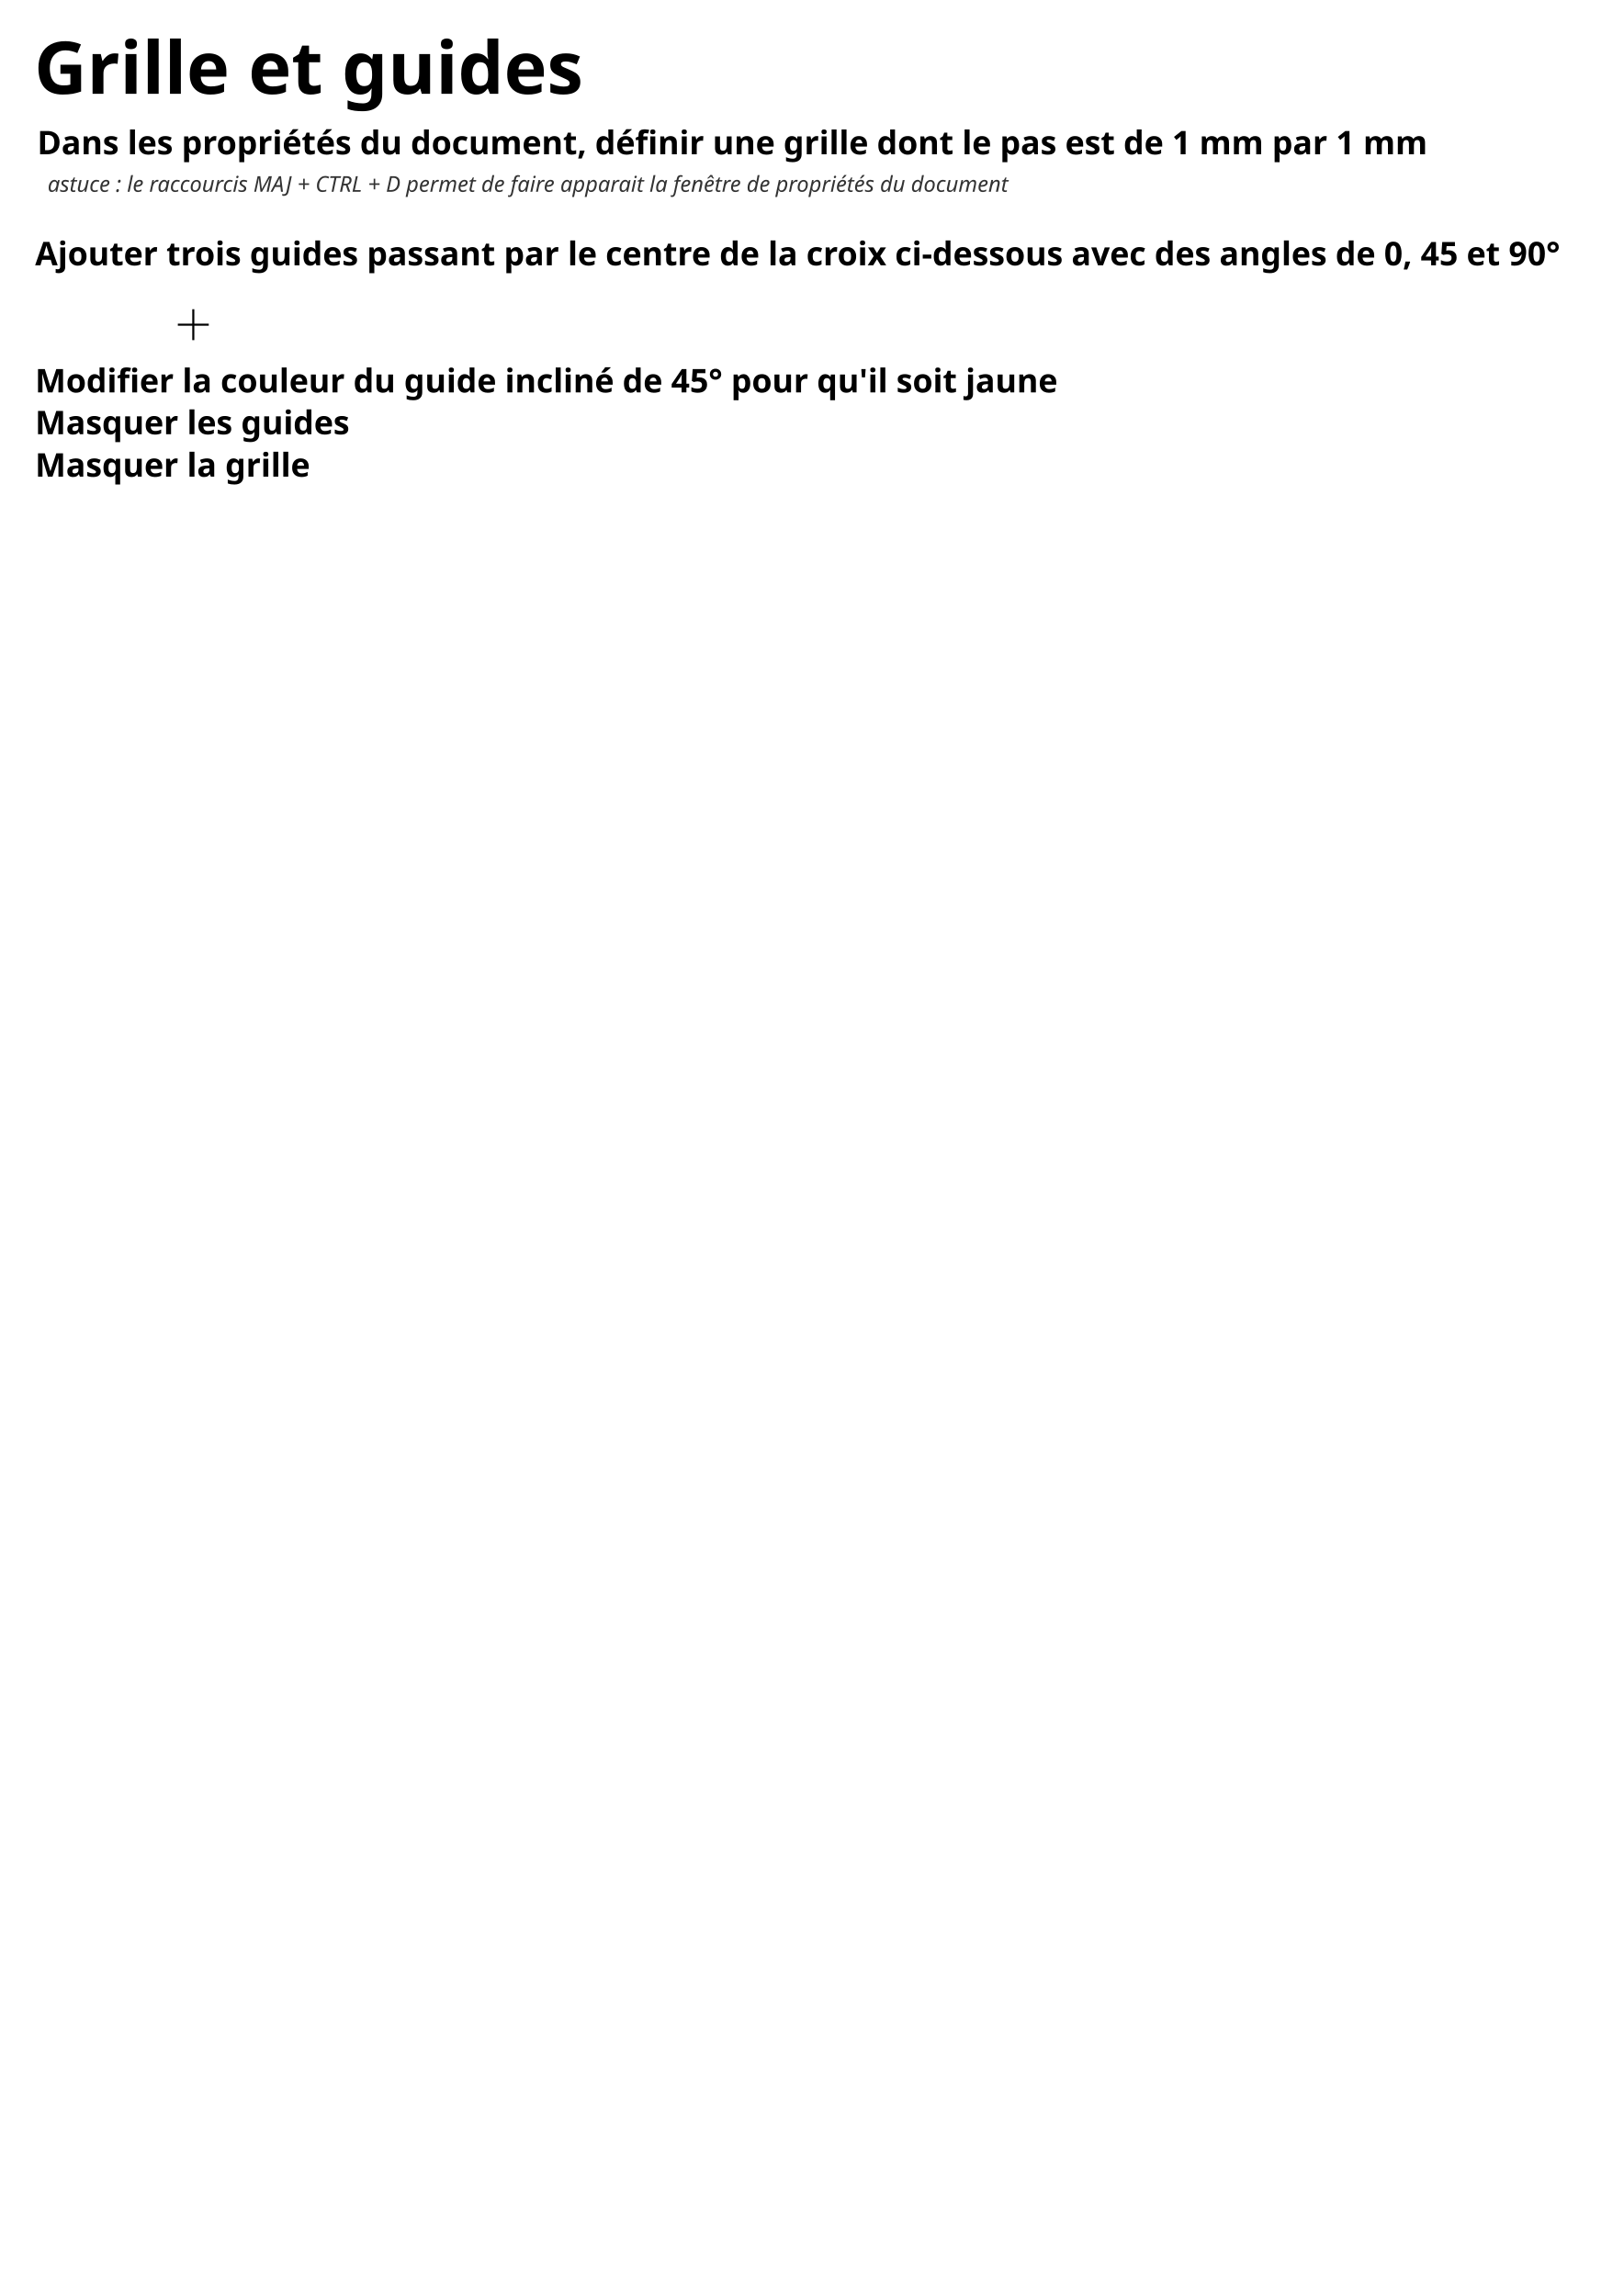
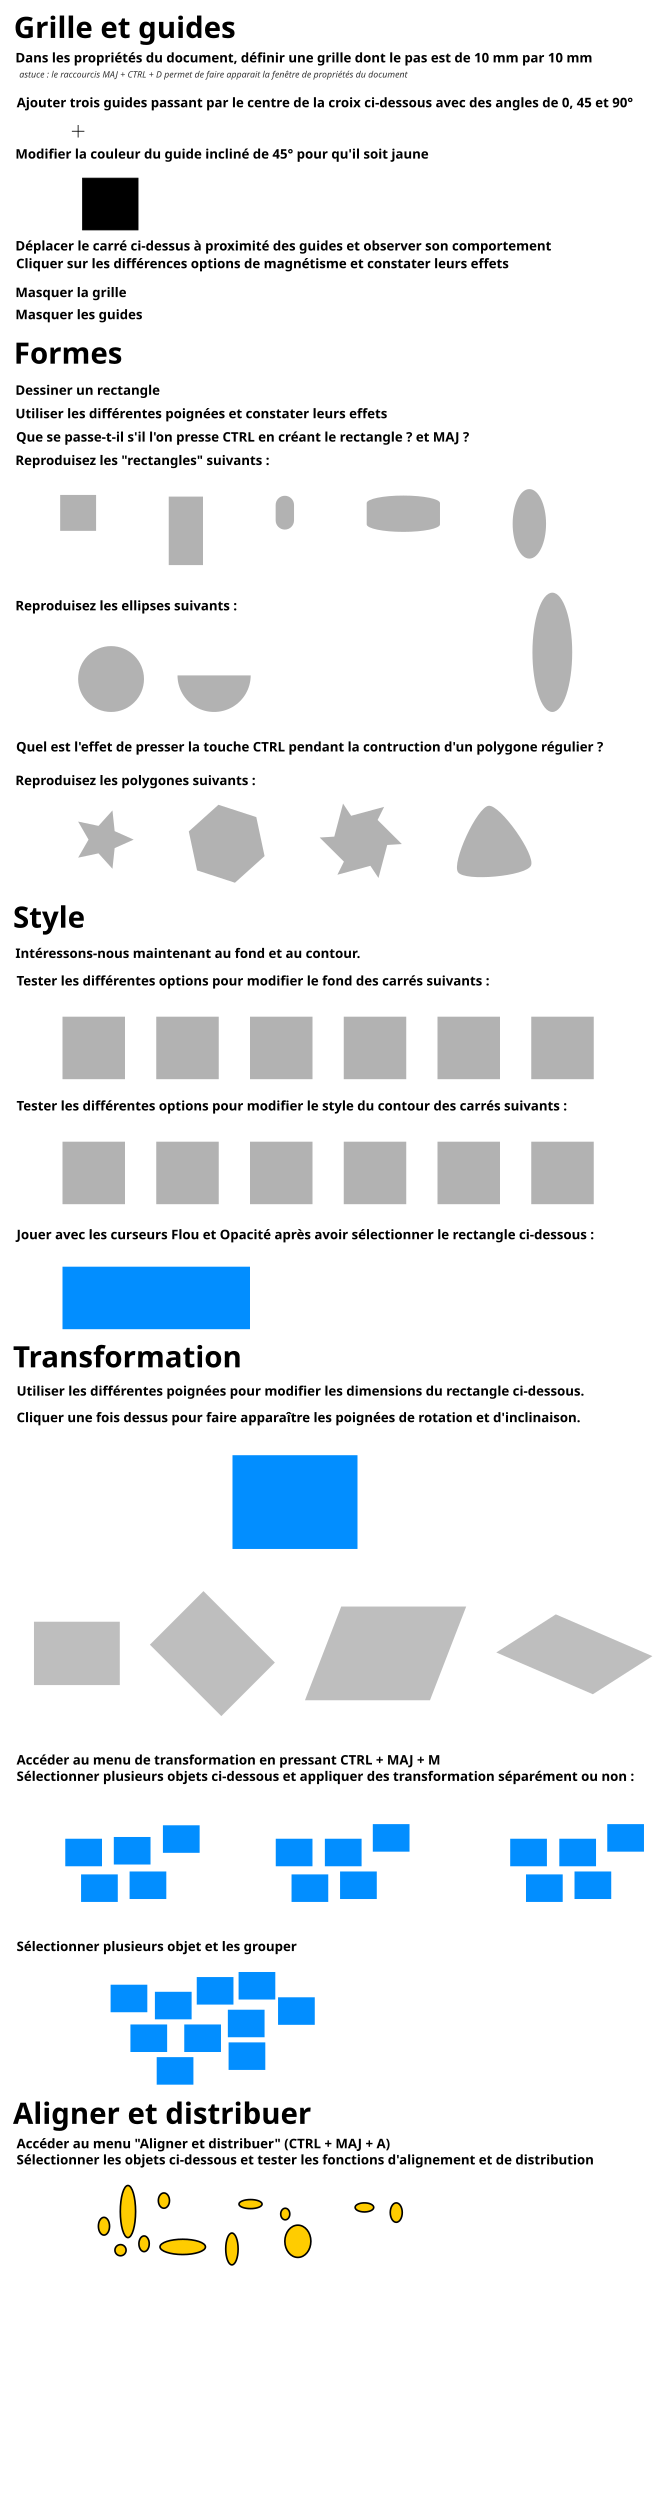
- <svg xmlns="http://www.w3.org/2000/svg" width="210mm" height="297mm" viewBox="0 0 210 297" version="1.1" id="svg8">
-   <defs id="defs2" />
+ <svg xmlns="http://www.w3.org/2000/svg" width="210mm" height="800mm" viewBox="0 0 210 800" version="1.1" id="svg8">
+   <defs id="defs2">
+     <rect x="0" y="128.289" width="183.347" height="40.358" id="rect10526" />
+   </defs>
  <g id="layer2">
-     <text xml:space="preserve" style="font-style:normal;font-variant:normal;font-weight:600;font-stretch:normal;font-size:10.583px;line-height:6.615px;font-family:Montserrat;-inkscape-font-specification:'Montserrat, Semi-Bold';font-variant-ligatures:normal;font-variant-caps:normal;font-variant-numeric:normal;font-feature-settings:normal;text-align:start;letter-spacing:0px;word-spacing:0px;writing-mode:lr-tb;text-anchor:start;fill:#000000;fill-opacity:1;stroke:none;stroke-width:0.265" x="4.811" y="19.958" id="text826">
-       <tspan id="tspan824" x="4.811" y="19.958" style="font-size:4.233px;stroke-width:0.265">Dans les propriétés du document, définir une grille dont le pas est de 1 mm par 1 mm</tspan>
+     <text xml:space="preserve" style="font-style:normal;font-variant:normal;font-weight:600;font-stretch:normal;font-size:10.583px;line-height:6.615px;font-family:Montserrat;-inkscape-font-specification:'Montserrat, Semi-Bold';font-variant-ligatures:normal;font-variant-caps:normal;font-variant-numeric:normal;font-feature-settings:normal;text-align:start;letter-spacing:0px;word-spacing:0px;writing-mode:lr-tb;text-anchor:start;fill:#000000;fill-opacity:1;stroke:none;stroke-width:0.265" x="4.92" y="19.958" id="text826">
+       <tspan id="tspan824" x="4.92" y="19.958" style="font-size:4.233px;stroke-width:0.265">Dans les propriétés du document, définir une grille dont le pas est de 10 mm par 10 mm</tspan>
    </text>
    <text id="text4539" y="24.808" x="6.157" style="font-style:normal;font-variant:normal;font-weight:600;font-stretch:normal;font-size:10.583px;line-height:6.615px;font-family:Montserrat;-inkscape-font-specification:'Montserrat, Semi-Bold';font-variant-ligatures:normal;font-variant-caps:normal;font-variant-numeric:normal;font-feature-settings:normal;text-align:start;letter-spacing:0px;word-spacing:0px;writing-mode:lr-tb;text-anchor:start;fill:#000000;fill-opacity:1;stroke:none;stroke-width:0.265" xml:space="preserve">
      <tspan style="font-style:italic;font-variant:normal;font-weight:500;font-stretch:normal;font-size:2.822px;font-family:Montserrat;-inkscape-font-specification:'Montserrat Medium Italic';fill:#333333;fill-opacity:1;stroke-width:0.265" y="24.808" x="6.157" id="tspan4537">astuce : le raccourcis MAJ + CTRL + D permet de faire apparait la fenêtre de propriétés du document</tspan>
    </text>
-     <text id="text4543" y="34.324" x="4.544" style="font-style:normal;font-variant:normal;font-weight:600;font-stretch:normal;font-size:10.583px;line-height:6.615px;font-family:Montserrat;-inkscape-font-specification:'Montserrat, Semi-Bold';font-variant-ligatures:normal;font-variant-caps:normal;font-variant-numeric:normal;font-feature-settings:normal;text-align:start;letter-spacing:0px;word-spacing:0px;writing-mode:lr-tb;text-anchor:start;fill:#000000;fill-opacity:1;stroke:none;stroke-width:0.265" xml:space="preserve">
-       <tspan style="font-size:4.233px;stroke-width:0.265" y="34.324" x="4.544" id="tspan4553">Ajouter trois guides passant par le centre de la croix ci-dessous avec des angles de 0, 45 et 90°</tspan>
+     <text id="text4543" y="34.324" x="5.339" style="font-style:normal;font-variant:normal;font-weight:600;font-stretch:normal;font-size:10.583px;line-height:6.615px;font-family:Montserrat;-inkscape-font-specification:'Montserrat, Semi-Bold';font-variant-ligatures:normal;font-variant-caps:normal;font-variant-numeric:normal;font-feature-settings:normal;text-align:start;letter-spacing:0px;word-spacing:0px;writing-mode:lr-tb;text-anchor:start;fill:#000000;fill-opacity:1;stroke:none;stroke-width:0.265" xml:space="preserve">
+       <tspan style="font-size:4.233px;stroke-width:0.265" y="34.324" x="5.339" id="tspan4553">Ajouter trois guides passant par le centre de la croix ci-dessous avec des angles de 0, 45 et 90°</tspan>
    </text>
    <text id="text4549" y="12.136" x="4.425" style="font-style:normal;font-variant:normal;font-weight:600;font-stretch:normal;font-size:23.523px;line-height:14.702px;font-family:Montserrat;-inkscape-font-specification:'Montserrat, Semi-Bold';font-variant-ligatures:normal;font-variant-caps:normal;font-variant-numeric:normal;font-feature-settings:normal;text-align:start;letter-spacing:0px;word-spacing:0px;writing-mode:lr-tb;text-anchor:start;fill:#000000;fill-opacity:1;stroke:none;stroke-width:0.588" xml:space="preserve">
      <tspan style="font-style:normal;font-variant:normal;font-weight:800;font-stretch:normal;font-size:9.409px;font-family:Montserrat;-inkscape-font-specification:'Montserrat Ultra-Bold';stroke-width:0.588" y="12.136" x="4.425" id="tspan4547">Grille et guides</tspan>
    </text>
    <g id="g4587">
      <path id="path4557" d="m 23,42 h 4" style="fill:none;stroke:#000000;stroke-width:0.265px;stroke-linecap:butt;stroke-linejoin:miter;stroke-opacity:1" />
      <path id="path4559" d="m 25,44 v -4" style="fill:none;stroke:#000000;stroke-width:0.265px;stroke-linecap:butt;stroke-linejoin:miter;stroke-opacity:1" />
    </g>
-     <text xml:space="preserve" style="font-style:normal;font-variant:normal;font-weight:600;font-stretch:normal;font-size:10.583px;line-height:6.615px;font-family:Montserrat;-inkscape-font-specification:'Montserrat, Semi-Bold';font-variant-ligatures:normal;font-variant-caps:normal;font-variant-numeric:normal;font-feature-settings:normal;text-align:start;letter-spacing:0px;word-spacing:0px;writing-mode:lr-tb;text-anchor:start;fill:#000000;fill-opacity:1;stroke:none;stroke-width:0.265" x="4.544" y="50.761" id="text4571">
-       <tspan id="tspan4569" x="4.544" y="50.761" style="font-size:4.233px;stroke-width:0.265">Modifier la couleur du guide incliné de 45° pour qu'il soit jaune </tspan>
+     <text xml:space="preserve" style="font-style:normal;font-variant:normal;font-weight:600;font-stretch:normal;font-size:10.583px;line-height:6.615px;font-family:Montserrat;-inkscape-font-specification:'Montserrat, Semi-Bold';font-variant-ligatures:normal;font-variant-caps:normal;font-variant-numeric:normal;font-feature-settings:normal;text-align:start;letter-spacing:0px;word-spacing:0px;writing-mode:lr-tb;text-anchor:start;fill:#000000;fill-opacity:1;stroke:none;stroke-width:0.265" x="4.92" y="50.761" id="text4571">
+       <tspan id="tspan4569" x="4.92" y="50.761" style="font-size:4.233px;stroke-width:0.265">Modifier la couleur du guide incliné de 45° pour qu'il soit jaune </tspan>
    </text>
-     <text id="text4575" y="56.173" x="4.544" style="font-style:normal;font-variant:normal;font-weight:600;font-stretch:normal;font-size:10.583px;line-height:6.615px;font-family:Montserrat;-inkscape-font-specification:'Montserrat, Semi-Bold';font-variant-ligatures:normal;font-variant-caps:normal;font-variant-numeric:normal;font-feature-settings:normal;text-align:start;letter-spacing:0px;word-spacing:0px;writing-mode:lr-tb;text-anchor:start;fill:#000000;fill-opacity:1;stroke:none;stroke-width:0.265" xml:space="preserve">
-       <tspan style="font-size:4.233px;stroke-width:0.265" y="56.173" x="4.544" id="tspan4573">Masquer les guides</tspan>
+     <text id="text4575" y="102.143" x="4.92" style="font-style:normal;font-variant:normal;font-weight:600;font-stretch:normal;font-size:10.583px;line-height:6.615px;font-family:Montserrat;-inkscape-font-specification:'Montserrat, Semi-Bold';font-variant-ligatures:normal;font-variant-caps:normal;font-variant-numeric:normal;font-feature-settings:normal;text-align:start;letter-spacing:0px;word-spacing:0px;writing-mode:lr-tb;text-anchor:start;fill:#000000;fill-opacity:1;stroke:none;stroke-width:0.265" xml:space="preserve">
+       <tspan style="font-size:4.233px;stroke-width:0.265" y="102.143" x="4.92" id="tspan4573">Masquer les guides</tspan>
    </text>
-     <text xml:space="preserve" style="font-style:normal;font-variant:normal;font-weight:600;font-stretch:normal;font-size:10.583px;line-height:6.615px;font-family:Montserrat;-inkscape-font-specification:'Montserrat, Semi-Bold';font-variant-ligatures:normal;font-variant-caps:normal;font-variant-numeric:normal;font-feature-settings:normal;text-align:start;letter-spacing:0px;word-spacing:0px;writing-mode:lr-tb;text-anchor:start;fill:#000000;fill-opacity:1;stroke:none;stroke-width:0.265" x="4.544" y="61.654" id="text4579">
-       <tspan id="tspan4577" x="4.544" y="61.654" style="font-size:4.233px;stroke-width:0.265">Masquer la grille </tspan>
+     <text xml:space="preserve" style="font-style:normal;font-variant:normal;font-weight:600;font-stretch:normal;font-size:10.583px;line-height:6.615px;font-family:Montserrat;-inkscape-font-specification:'Montserrat, Semi-Bold';font-variant-ligatures:normal;font-variant-caps:normal;font-variant-numeric:normal;font-feature-settings:normal;text-align:start;letter-spacing:0px;word-spacing:0px;writing-mode:lr-tb;text-anchor:start;fill:#000000;fill-opacity:1;stroke:none;stroke-width:0.265" x="4.92" y="95.062" id="text4579">
+       <tspan id="tspan4577" x="4.92" y="95.062" style="font-size:4.233px;stroke-width:0.265">Masquer la grille </tspan>
    </text>
-     <text id="text4583" y="67.701" x="4.544" style="font-style:normal;font-variant:normal;font-weight:600;font-stretch:normal;font-size:10.583px;line-height:6.615px;font-family:Montserrat;-inkscape-font-specification:'Montserrat, Semi-Bold';font-variant-ligatures:normal;font-variant-caps:normal;font-variant-numeric:normal;font-feature-settings:normal;text-align:start;letter-spacing:0px;word-spacing:0px;writing-mode:lr-tb;text-anchor:start;fill:#000000;fill-opacity:1;stroke:none;stroke-width:0.265" xml:space="preserve">
-       <tspan style="font-size:4.233px;stroke-width:0.265" y="74.121" x="4.544" id="tspan4581" />
+     <text id="text4583" y="67.701" x="4.544" style="font-style:normal;font-variant:normal;font-weight:600;font-stretch:normal;font-size:10.583px;line-height:6.615px;font-family:Montserrat;-inkscape-font-specification:'Montserrat, Semi-Bold';font-variant-ligatures:normal;font-variant-caps:normal;font-variant-numeric:normal;font-feature-settings:normal;text-align:start;letter-spacing:0px;word-spacing:0px;writing-mode:lr-tb;text-anchor:start;fill:#000000;fill-opacity:1;stroke:none;stroke-width:0.265" xml:space="preserve" />
+     <text xml:space="preserve" style="font-style:normal;font-variant:normal;font-weight:600;font-stretch:normal;font-size:10.583px;line-height:6.615px;font-family:Montserrat;-inkscape-font-specification:'Montserrat, Semi-Bold';font-variant-ligatures:normal;font-variant-caps:normal;font-variant-numeric:normal;font-feature-settings:normal;text-align:start;letter-spacing:0px;word-spacing:0px;writing-mode:lr-tb;text-anchor:start;fill:#000000;fill-opacity:1;stroke:none;stroke-width:0.265" x="4.92" y="80.155" id="text10408">
+       <tspan id="tspan10406" x="4.92" y="80.155" style="font-size:4.233px;stroke-width:0.265">Déplacer le carré ci-dessus à proximité des guides et observer son comportement</tspan>
+     </text>
+     <text xml:space="preserve" style="font-style:normal;font-variant:normal;font-weight:600;font-stretch:normal;font-size:10.583px;line-height:6.615px;font-family:Montserrat;-inkscape-font-specification:'Montserrat, Semi-Bold';font-variant-ligatures:normal;font-variant-caps:normal;font-variant-numeric:normal;font-feature-settings:normal;text-align:start;letter-spacing:0px;word-spacing:0px;writing-mode:lr-tb;text-anchor:start;fill:#000000;fill-opacity:1;stroke:none;stroke-width:0.265" x="5.131" y="85.824" id="text10412">
+       <tspan id="tspan10410" x="5.131" y="85.824" style="font-size:4.233px;stroke-width:0.265">Cliquer sur les différences options de magnétisme et constater leurs effets</tspan>
+     </text>
+     <text id="text10416" y="116.303" x="4.544" style="font-style:normal;font-variant:normal;font-weight:600;font-stretch:normal;font-size:10.583px;line-height:6.615px;font-family:Montserrat;-inkscape-font-specification:'Montserrat, Semi-Bold';font-variant-ligatures:normal;font-variant-caps:normal;font-variant-numeric:normal;font-feature-settings:normal;text-align:start;letter-spacing:0px;word-spacing:0px;writing-mode:lr-tb;text-anchor:start;fill:#000000;fill-opacity:1;stroke:none;stroke-width:0.265" xml:space="preserve">
+       <tspan style="font-size:4.233px;stroke-width:0.265" y="116.303" x="4.544" id="tspan10414" />
+     </text>
+     <text id="text10420" y="126.347" x="4.92" style="font-style:normal;font-variant:normal;font-weight:600;font-stretch:normal;font-size:10.583px;line-height:6.615px;font-family:Montserrat;-inkscape-font-specification:'Montserrat, Semi-Bold';font-variant-ligatures:normal;font-variant-caps:normal;font-variant-numeric:normal;font-feature-settings:normal;text-align:start;letter-spacing:0px;word-spacing:0px;writing-mode:lr-tb;text-anchor:start;fill:#000000;fill-opacity:1;stroke:none;stroke-width:0.265" xml:space="preserve">
+       <tspan style="font-size:4.233px;stroke-width:0.265" y="126.347" x="4.92" id="tspan10418">Dessiner un rectangle</tspan>
+     </text>
+     <text id="text10424" y="133.83" x="4.945" style="font-style:normal;font-variant:normal;font-weight:600;font-stretch:normal;font-size:10.583px;line-height:6.615px;font-family:Montserrat;-inkscape-font-specification:'Montserrat, Semi-Bold';font-variant-ligatures:normal;font-variant-caps:normal;font-variant-numeric:normal;font-feature-settings:normal;text-align:start;letter-spacing:0px;word-spacing:0px;writing-mode:lr-tb;text-anchor:start;fill:#000000;fill-opacity:1;stroke:none;stroke-width:0.265" xml:space="preserve">
+       <tspan style="font-size:4.233px;stroke-width:0.265" y="133.83" x="4.945" id="tspan10422">Utiliser les différentes poignées et constater leurs effets</tspan>
+       <tspan style="font-size:4.233px;stroke-width:0.265" y="142.312" x="4.945" id="tspan10426" />
+     </text>
+     <text id="text10438" y="141.314" x="5.131" style="font-style:normal;font-variant:normal;font-weight:600;font-stretch:normal;font-size:10.583px;line-height:6.615px;font-family:Montserrat;-inkscape-font-specification:'Montserrat, Semi-Bold';font-variant-ligatures:normal;font-variant-caps:normal;font-variant-numeric:normal;font-feature-settings:normal;text-align:start;letter-spacing:0px;word-spacing:0px;writing-mode:lr-tb;text-anchor:start;fill:#000000;fill-opacity:1;stroke:none;stroke-width:0.265" xml:space="preserve">
+       <tspan style="font-size:4.233px;stroke-width:0.265" y="141.314" x="5.131" id="tspan10434">Que se passe-t-il s'il l'on presse CTRL en créant le rectangle ? et MAJ ?</tspan>
+       <tspan style="font-size:4.233px;stroke-width:0.265" y="149.796" x="5.131" id="tspan10436" />
+     </text>
+     <rect style="fill:#b2b2b2;fill-opacity:1;fill-rule:evenodd;stroke:none;stroke-width:0.3;stop-color:#000000" id="rect10446" width="11.493" height="11.493" x="19.254" y="158.379" />
+     <rect style="fill:#b2b2b2;fill-opacity:1;fill-rule:evenodd;stroke:none;stroke-width:0.3;stop-color:#000000" id="rect10448" width="5.88" height="10.824" x="88.209" y="158.646" rx="2.94" ry="2.94" />
+     <rect style="fill:#b2b2b2;fill-opacity:1;fill-rule:evenodd;stroke:none;stroke-width:0.3;stop-color:#000000" id="rect10450" width="23.453" height="11.626" x="117.342" y="158.579" rx="11.726" ry="2.405" />
+     <rect style="fill:#b2b2b2;fill-opacity:1;fill-rule:evenodd;stroke:none;stroke-width:0.3;stop-color:#000000" id="rect10454" width="10.691" height="22.25" x="164.047" y="156.508" rx="5.345" ry="11.125" />
+     <text id="text10460" y="148.797" x="4.92" style="font-style:normal;font-variant:normal;font-weight:600;font-stretch:normal;font-size:10.583px;line-height:6.615px;font-family:Montserrat;-inkscape-font-specification:'Montserrat, Semi-Bold';font-variant-ligatures:normal;font-variant-caps:normal;font-variant-numeric:normal;font-feature-settings:normal;text-align:start;letter-spacing:0px;word-spacing:0px;writing-mode:lr-tb;text-anchor:start;fill:#000000;fill-opacity:1;stroke:none;stroke-width:0.265" xml:space="preserve">
+       <tspan style="font-size:4.233px;stroke-width:0.265" y="148.797" x="4.92" id="tspan10456">Reproduisez les "rectangles" suivants :</tspan>
+       <tspan style="font-size:4.233px;stroke-width:0.265" y="157.279" x="4.92" id="tspan10458" />
+     </text>
+     <rect style="fill:#b2b2b2;fill-opacity:1;fill-rule:evenodd;stroke:none;stroke-width:0.3;stop-color:#000000" id="rect10462" width="10.958" height="21.916" x="53.999" y="158.913" rx="0" ry="0" />
+     <text id="text10468" y="195.302" x="4.92" style="font-style:normal;font-variant:normal;font-weight:600;font-stretch:normal;font-size:10.583px;line-height:6.615px;font-family:Montserrat;-inkscape-font-specification:'Montserrat, Semi-Bold';font-variant-ligatures:normal;font-variant-caps:normal;font-variant-numeric:normal;font-feature-settings:normal;text-align:start;letter-spacing:0px;word-spacing:0px;writing-mode:lr-tb;text-anchor:start;fill:#000000;fill-opacity:1;stroke:none;stroke-width:0.265" xml:space="preserve">
+       <tspan style="font-size:4.233px;stroke-width:0.265" y="195.302" x="4.92" id="tspan10464">Reproduisez les ellipses suivants :</tspan>
+       <tspan style="font-size:4.233px;stroke-width:0.265" y="203.784" x="4.92" id="tspan10466" />
+     </text>
+     <circle style="fill:#b2b2b2;fill-opacity:1;fill-rule:evenodd;stroke:none;stroke-width:0.277;stop-color:#000000" id="path10470" cx="35.539" cy="217.292" r="10.539" />
+     <path style="fill:#b2b2b2;fill-opacity:1;fill-rule:evenodd;stroke:none;stroke-width:0.277;stop-color:#000000" id="path10472" d="m 80.223,216.121 a 11.71,11.71 0 0 1 -5.855,10.141 11.71,11.71 0 0 1 -11.71,0 11.71,11.71 0 0 1 -5.855,-10.141 h 11.71 z" />
+     <circle style="fill:#b2b2b2;fill-opacity:1;fill-rule:evenodd;stroke:none;stroke-width:0.277;stop-color:#000000" id="path10474" d="m 120.038,213.286 a 14.545,14.545 0 0 1 -9.013,13.452 14.545,14.545 0 0 1 -15.869,-3.22 14.545,14.545 0 0 1 -3.058,-15.901 14.545,14.545 0 0 1 13.543,-8.875" />
+     <circle style="fill:#b2b2b2;fill-opacity:1;fill-rule:evenodd;stroke:none;stroke-width:0.277;stop-color:#000000" id="path10476" d="m 159.655,221.1 a 15.901,15.901 0 0 1 -20.672,4.752 15.901,15.901 0 0 1 -7.002,-20.023 15.901,15.901 0 0 1 19.129,-9.166 l -4.445,15.267 z" />
+     <ellipse style="fill:#b2b2b2;fill-opacity:1;fill-rule:evenodd;stroke:none;stroke-width:0.213;stop-color:#000000" id="path10478" cx="208.743" cy="-176.744" rx="19.088" ry="6.363" transform="rotate(90)" />
+     <text id="text10484" y="240.47" x="5.131" style="font-style:normal;font-variant:normal;font-weight:600;font-stretch:normal;font-size:10.583px;line-height:6.615px;font-family:Montserrat;-inkscape-font-specification:'Montserrat, Semi-Bold';font-variant-ligatures:normal;font-variant-caps:normal;font-variant-numeric:normal;font-feature-settings:normal;text-align:start;letter-spacing:0px;word-spacing:0px;writing-mode:lr-tb;text-anchor:start;fill:#000000;fill-opacity:1;stroke:none;stroke-width:0.265" xml:space="preserve">
+       <tspan style="font-size:4.233px;stroke-width:0.265" y="240.47" x="5.131" id="tspan10480">Quel est l'effet de presser la touche CTRL pendant la contruction d'un polygone régulier ?</tspan>
+       <tspan style="font-size:4.233px;stroke-width:0.265" y="248.952" x="5.131" id="tspan10482" />
+     </text>
+     <path style="fill:#b2b2b2;fill-opacity:1;fill-rule:evenodd;stroke:none;stroke-width:0.3;stop-color:#000000" id="path10486" d="m 42.778,268.677 -6.087,2.718 -0.704,6.629 -4.466,-4.949 -6.522,1.379 3.327,-5.776 -3.327,-5.776 6.522,1.379 4.466,-4.949 0.704,6.629 z" />
+     <path style="fill:#b2b2b2;fill-opacity:1;fill-rule:evenodd;stroke:none;stroke-width:0.3;stop-color:#000000" id="path10494" d="m 169.913,276.993 c -1.571,3.404 -21.174,5.197 -23.336,2.134 -2.163,-3.063 6.086,-20.935 9.82,-21.277 3.734,-0.341 15.088,15.739 13.516,19.143 z" />
+     <path style="fill:#b2b2b2;fill-opacity:1;fill-rule:evenodd;stroke:none;stroke-width:0.3;stop-color:#000000" id="path10496" d="m 75.183,282.473 -12.125,-3.945 -2.646,-12.473 9.479,-8.528 12.125,3.945 2.646,12.473 z" />
+     <path style="fill:#b2b2b2;fill-opacity:1;fill-rule:evenodd;stroke:none;stroke-width:0.3;stop-color:#000000" id="path10505" d="m 121.111,280.961 -2.594,-3.903 -10.552,2.86 2.084,-4.198 -7.753,-7.708 4.677,-0.295 2.799,-10.569 2.594,3.903 10.552,-2.86 -2.084,4.198 7.753,7.708 -4.677,0.295 z" />
+     <text id="text10522" y="116.363" x="4.425" style="font-style:normal;font-variant:normal;font-weight:600;font-stretch:normal;font-size:23.523px;line-height:14.702px;font-family:Montserrat;-inkscape-font-specification:'Montserrat, Semi-Bold';font-variant-ligatures:normal;font-variant-caps:normal;font-variant-numeric:normal;font-feature-settings:normal;text-align:start;letter-spacing:0px;word-spacing:0px;writing-mode:lr-tb;text-anchor:start;fill:#000000;fill-opacity:1;stroke:none;stroke-width:0.588" xml:space="preserve">
+       <tspan style="font-style:normal;font-variant:normal;font-weight:800;font-stretch:normal;font-size:9.409px;font-family:Montserrat;-inkscape-font-specification:'Montserrat Ultra-Bold';stroke-width:0.588" y="116.363" x="4.425" id="tspan10520">Formes </tspan>
+     </text>
+     <text xml:space="preserve" id="text10524" style="font-weight:bold;font-size:8.467px;line-height:6;font-family:Apercu;-inkscape-font-specification:'Apercu, Bold';text-align:center;letter-spacing:0px;word-spacing:0px;writing-mode:lr-tb;white-space:pre;shape-inside:url(#rect10526)" />
+     <text id="text10554" y="251.223" x="4.92" style="font-style:normal;font-variant:normal;font-weight:600;font-stretch:normal;font-size:10.583px;line-height:6.615px;font-family:Montserrat;-inkscape-font-specification:'Montserrat, Semi-Bold';font-variant-ligatures:normal;font-variant-caps:normal;font-variant-numeric:normal;font-feature-settings:normal;text-align:start;letter-spacing:0px;word-spacing:0px;writing-mode:lr-tb;text-anchor:start;fill:#000000;fill-opacity:1;stroke:none;stroke-width:0.265" xml:space="preserve">
+       <tspan style="font-size:4.233px;stroke-width:0.265" y="251.223" x="4.92" id="tspan10550">Reproduisez les polygones suivants :</tspan>
+       <tspan style="font-size:4.233px;stroke-width:0.265" y="259.706" x="4.92" id="tspan10552" />
+     </text>
+     <text id="text10560" y="306.55" x="4.92" style="font-style:normal;font-variant:normal;font-weight:600;font-stretch:normal;font-size:10.583px;line-height:6.615px;font-family:Montserrat;-inkscape-font-specification:'Montserrat, Semi-Bold';font-variant-ligatures:normal;font-variant-caps:normal;font-variant-numeric:normal;font-feature-settings:normal;text-align:start;letter-spacing:0px;word-spacing:0px;writing-mode:lr-tb;text-anchor:start;fill:#000000;fill-opacity:1;stroke:none;stroke-width:0.265" xml:space="preserve">
+       <tspan style="font-size:4.233px;stroke-width:0.265" y="306.55" x="4.92" id="tspan10556">Intéressons-nous maintenant au fond et au contour.</tspan>
+       <tspan style="font-size:4.233px;stroke-width:0.265" y="315.032" x="4.92" id="tspan10558" />
+     </text>
+     <text id="text10578" y="315.341" x="5.301" style="font-style:normal;font-variant:normal;font-weight:600;font-stretch:normal;font-size:10.583px;line-height:6.615px;font-family:Montserrat;-inkscape-font-specification:'Montserrat, Semi-Bold';font-variant-ligatures:normal;font-variant-caps:normal;font-variant-numeric:normal;font-feature-settings:normal;text-align:start;letter-spacing:0px;word-spacing:0px;writing-mode:lr-tb;text-anchor:start;fill:#000000;fill-opacity:1;stroke:none;stroke-width:0.265" xml:space="preserve">
+       <tspan style="font-size:4.233px;stroke-width:0.265" y="315.341" x="5.301" id="tspan10574">Tester les différentes options pour modifier le fond des carrés suivants :</tspan>
+       <tspan style="font-size:4.233px;stroke-width:0.265" y="323.823" x="5.301" id="tspan10576" />
+     </text>
+     <text id="text10584" y="355.341" x="5.301" style="font-style:normal;font-variant:normal;font-weight:600;font-stretch:normal;font-size:10.583px;line-height:6.615px;font-family:Montserrat;-inkscape-font-specification:'Montserrat, Semi-Bold';font-variant-ligatures:normal;font-variant-caps:normal;font-variant-numeric:normal;font-feature-settings:normal;text-align:start;letter-spacing:0px;word-spacing:0px;writing-mode:lr-tb;text-anchor:start;fill:#000000;fill-opacity:1;stroke:none;stroke-width:0.265" xml:space="preserve">
+       <tspan style="font-size:4.233px;stroke-width:0.265" y="355.341" x="5.301" id="tspan10580">Tester les différentes options pour modifier le style du contour des carrés suivants :</tspan>
+       <tspan style="font-size:4.233px;stroke-width:0.265" y="363.823" x="5.301" id="tspan10582" />
+     </text>
+     <text id="text10602" y="396.55" x="5.301" style="font-style:normal;font-variant:normal;font-weight:600;font-stretch:normal;font-size:10.583px;line-height:6.615px;font-family:Montserrat;-inkscape-font-specification:'Montserrat, Semi-Bold';font-variant-ligatures:normal;font-variant-caps:normal;font-variant-numeric:normal;font-feature-settings:normal;text-align:start;letter-spacing:0px;word-spacing:0px;writing-mode:lr-tb;text-anchor:start;fill:#000000;fill-opacity:1;stroke:none;stroke-width:0.265" xml:space="preserve">
+       <tspan style="font-size:4.233px;stroke-width:0.265" y="396.55" x="5.301" id="tspan10600">Jouer avec les curseurs Flou et Opacité après avoir sélectionner le rectangle ci-dessous :</tspan>
+     </text>
+     <text id="text10746" y="446.604" x="5.301" style="font-style:normal;font-variant:normal;font-weight:600;font-stretch:normal;font-size:10.583px;line-height:6.615px;font-family:Montserrat;-inkscape-font-specification:'Montserrat, Semi-Bold';font-variant-ligatures:normal;font-variant-caps:normal;font-variant-numeric:normal;font-feature-settings:normal;text-align:start;letter-spacing:0px;word-spacing:0px;writing-mode:lr-tb;text-anchor:start;fill:#000000;fill-opacity:1;stroke:none;stroke-width:0.265" xml:space="preserve">
+       <tspan style="font-size:4.233px;stroke-width:0.265" y="446.604" x="5.301" id="tspan10744">Utiliser les différentes poignées pour modifier les dimensions du rectangle ci-dessous. </tspan>
+       <tspan style="font-size:4.233px;stroke-width:0.265" y="455.086" x="5.301" id="tspan10748">Cliquer une fois dessus pour faire apparaître les poignées de rotation et d'inclinaison.</tspan>
+     </text>
+     <text id="text10771" y="296.848" x="4.16" style="font-style:normal;font-variant:normal;font-weight:600;font-stretch:normal;font-size:23.523px;line-height:14.702px;font-family:Montserrat;-inkscape-font-specification:'Montserrat, Semi-Bold';font-variant-ligatures:normal;font-variant-caps:normal;font-variant-numeric:normal;font-feature-settings:normal;text-align:start;letter-spacing:0px;word-spacing:0px;writing-mode:lr-tb;text-anchor:start;fill:#000000;fill-opacity:1;stroke:none;stroke-width:0.588" xml:space="preserve">
+       <tspan style="font-style:normal;font-variant:normal;font-weight:800;font-stretch:normal;font-size:9.409px;font-family:Montserrat;-inkscape-font-specification:'Montserrat Ultra-Bold';stroke-width:0.588" y="296.848" x="4.16" id="tspan10769">Style</tspan>
+     </text>
+     <text id="text10775" y="437.539" x="4.16" style="font-style:normal;font-variant:normal;font-weight:600;font-stretch:normal;font-size:23.523px;line-height:14.702px;font-family:Montserrat;-inkscape-font-specification:'Montserrat, Semi-Bold';font-variant-ligatures:normal;font-variant-caps:normal;font-variant-numeric:normal;font-feature-settings:normal;text-align:start;letter-spacing:0px;word-spacing:0px;writing-mode:lr-tb;text-anchor:start;fill:#000000;fill-opacity:1;stroke:none;stroke-width:0.588" xml:space="preserve">
+       <tspan style="font-style:normal;font-variant:normal;font-weight:800;font-stretch:normal;font-size:9.409px;font-family:Montserrat;-inkscape-font-specification:'Montserrat Ultra-Bold';stroke-width:0.588" y="437.539" x="4.16" id="tspan10773">Transformation</tspan>
+     </text>
+     <rect style="font-variation-settings:normal;vector-effect:none;fill:#bebebe;fill-opacity:1;fill-rule:evenodd;stroke:none;stroke-width:0.414;stroke-linecap:butt;stroke-linejoin:miter;stroke-miterlimit:4;stroke-dasharray:none;stroke-dashoffset:0;stroke-opacity:1;stop-color:#000000" id="rect10750-1" width="33.665" height="22.622" x="640.327" y="486.557" transform="matrix(0.9177582,0.3971395,-0.8422489,0.5390888,0,0)" />
+     <rect style="font-variation-settings:normal;vector-effect:none;fill:#bebebe;fill-opacity:1;fill-rule:evenodd;stroke:none;stroke-width:0.354;stroke-linecap:butt;stroke-linejoin:miter;stroke-miterlimit:4;stroke-dasharray:none;stroke-dashoffset:0;stroke-opacity:1;stop-color:#000000" id="rect10750-7" width="27.465" height="20.271" x="10.87" y="518.951" />
+     <rect style="font-variation-settings:normal;vector-effect:none;fill:#bebebe;fill-opacity:1;fill-rule:evenodd;stroke:none;stroke-width:0.538;stroke-linecap:butt;stroke-linejoin:miter;stroke-miterlimit:4;stroke-dasharray:none;stroke-dashoffset:0;stroke-opacity:1;stop-color:#000000" id="rect10750-5" width="40" height="32.164" x="307.959" y="551.176" transform="matrix(1,0,-0.3606317,0.9327083,0,0)" />
+     <rect style="font-variation-settings:normal;vector-effect:none;fill:#bebebe;fill-opacity:1;fill-rule:evenodd;stroke:none;stroke-width:0.42;stroke-linecap:butt;stroke-linejoin:miter;stroke-miterlimit:4;stroke-dasharray:none;stroke-dashoffset:0;stroke-opacity:1;stop-color:#000000" id="rect10750-19" width="32.329" height="24.247" x="-438.391" y="-338.238" transform="rotate(-135)" />
+     <text id="text10828" y="564.657" x="5.301" style="font-style:normal;font-variant:normal;font-weight:600;font-stretch:normal;font-size:10.583px;line-height:6.615px;font-family:Montserrat;-inkscape-font-specification:'Montserrat, Semi-Bold';font-variant-ligatures:normal;font-variant-caps:normal;font-variant-numeric:normal;font-feature-settings:normal;text-align:start;letter-spacing:0px;word-spacing:0px;writing-mode:lr-tb;text-anchor:start;fill:#000000;fill-opacity:1;stroke:none;stroke-width:0.265" xml:space="preserve">
+       <tspan style="font-size:4.233px;stroke-width:0.265" y="564.657" x="5.301" id="tspan10826">Accéder au menu de transformation en pressant CTRL + MAJ + M</tspan>
+     </text>
+     <text id="text10844" y="569.896" x="5.301" style="font-style:normal;font-variant:normal;font-weight:600;font-stretch:normal;font-size:10.583px;line-height:6.615px;font-family:Montserrat;-inkscape-font-specification:'Montserrat, Semi-Bold';font-variant-ligatures:normal;font-variant-caps:normal;font-variant-numeric:normal;font-feature-settings:normal;text-align:start;letter-spacing:0px;word-spacing:0px;writing-mode:lr-tb;text-anchor:start;fill:#000000;fill-opacity:1;stroke:none;stroke-width:0.265" xml:space="preserve">
+       <tspan style="font-size:4.233px;stroke-width:0.265" y="569.896" x="5.301" id="tspan10842">Sélectionner plusieurs objets ci-dessous et appliquer des transformation séparément ou non :</tspan>
+     </text>
+     <text id="text10868" y="624.338" x="5.301" style="font-style:normal;font-variant:normal;font-weight:600;font-stretch:normal;font-size:10.583px;line-height:6.615px;font-family:Montserrat;-inkscape-font-specification:'Montserrat, Semi-Bold';font-variant-ligatures:normal;font-variant-caps:normal;font-variant-numeric:normal;font-feature-settings:normal;text-align:start;letter-spacing:0px;word-spacing:0px;writing-mode:lr-tb;text-anchor:start;fill:#000000;fill-opacity:1;stroke:none;stroke-width:0.265" xml:space="preserve">
+       <tspan style="font-size:4.233px;stroke-width:0.265" y="624.338" x="5.301" id="tspan10866">Sélectionner plusieurs objet et les grouper </tspan>
+     </text>
+     <text id="text10909" y="679.631" x="4.16" style="font-style:normal;font-variant:normal;font-weight:600;font-stretch:normal;font-size:23.523px;line-height:14.702px;font-family:Montserrat;-inkscape-font-specification:'Montserrat, Semi-Bold';font-variant-ligatures:normal;font-variant-caps:normal;font-variant-numeric:normal;font-feature-settings:normal;text-align:start;letter-spacing:0px;word-spacing:0px;writing-mode:lr-tb;text-anchor:start;fill:#000000;fill-opacity:1;stroke:none;stroke-width:0.588" xml:space="preserve">
+       <tspan style="font-style:normal;font-variant:normal;font-weight:800;font-stretch:normal;font-size:9.409px;font-family:Montserrat;-inkscape-font-specification:'Montserrat Ultra-Bold';stroke-width:0.588" y="679.631" x="4.16" id="tspan10907">Aligner et distribuer </tspan>
+     </text>
+     <text id="text10913" y="687.441" x="5.301" style="font-style:normal;font-variant:normal;font-weight:600;font-stretch:normal;font-size:10.583px;line-height:6.615px;font-family:Montserrat;-inkscape-font-specification:'Montserrat, Semi-Bold';font-variant-ligatures:normal;font-variant-caps:normal;font-variant-numeric:normal;font-feature-settings:normal;text-align:start;letter-spacing:0px;word-spacing:0px;writing-mode:lr-tb;text-anchor:start;fill:#000000;fill-opacity:1;stroke:none;stroke-width:0.265" xml:space="preserve">
+       <tspan style="font-size:4.233px;stroke-width:0.265" y="687.441" x="5.301" id="tspan10911">Accéder au menu "Aligner et distribuer" (CTRL + MAJ + A)</tspan>
+     </text>
+     <text id="text11005" y="692.601" x="5.301" style="font-style:normal;font-variant:normal;font-weight:600;font-stretch:normal;font-size:10.583px;line-height:6.615px;font-family:Montserrat;-inkscape-font-specification:'Montserrat, Semi-Bold';font-variant-ligatures:normal;font-variant-caps:normal;font-variant-numeric:normal;font-feature-settings:normal;text-align:start;letter-spacing:0px;word-spacing:0px;writing-mode:lr-tb;text-anchor:start;fill:#000000;fill-opacity:1;stroke:none;stroke-width:0.265" xml:space="preserve">
+       <tspan style="font-size:4.233px;stroke-width:0.265" y="692.601" x="5.301" id="tspan11007">Sélectionner les objets ci-dessous et tester les fonctions d'alignement et de distribution </tspan>
    </text>
  </g>
-   <g id="layer1" />
+   <g id="layer1">
+     <ellipse style="font-variation-settings:normal;vector-effect:none;fill:#ffcc00;fill-opacity:1;fill-rule:evenodd;stroke:#000000;stroke-width:0.529;stroke-linecap:butt;stroke-linejoin:miter;stroke-miterlimit:4;stroke-dasharray:none;stroke-dashoffset:0;stroke-opacity:1;stop-color:#000000" id="path10929" cx="116.615" cy="706.371" rx="2.977" ry="1.455" />
+     <ellipse style="font-variation-settings:normal;vector-effect:none;fill:#ffcc00;fill-opacity:1;fill-rule:evenodd;stroke:#000000;stroke-width:0.529;stroke-linecap:butt;stroke-linejoin:miter;stroke-miterlimit:4;stroke-dasharray:none;stroke-dashoffset:0;stroke-opacity:1;stop-color:#000000" id="path10931" cx="91.281" cy="708.488" rx="1.455" ry="1.852" />
+     <circle style="font-variation-settings:normal;vector-effect:none;fill:#ffcc00;fill-opacity:1;fill-rule:evenodd;stroke:#000000;stroke-width:0.529;stroke-linecap:butt;stroke-linejoin:miter;stroke-miterlimit:4;stroke-dasharray:none;stroke-dashoffset:0;stroke-opacity:1;stop-color:#000000" id="path10933" cx="38.563" cy="720.063" r="1.786" />
+     <ellipse style="font-variation-settings:normal;vector-effect:none;fill:#ffcc00;fill-opacity:1;fill-rule:evenodd;stroke:#000000;stroke-width:0.529;stroke-linecap:butt;stroke-linejoin:miter;stroke-miterlimit:4;stroke-dasharray:none;stroke-dashoffset:0;stroke-opacity:1;stop-color:#000000" id="path10935" cx="126.802" cy="708.025" rx="1.918" ry="3.109" />
+     <ellipse style="font-variation-settings:normal;vector-effect:none;fill:#ffcc00;fill-opacity:1;fill-rule:evenodd;stroke:#000000;stroke-width:0.529;stroke-linecap:butt;stroke-linejoin:miter;stroke-miterlimit:4;stroke-dasharray:none;stroke-dashoffset:0;stroke-opacity:1;stop-color:#000000" id="path10937" cx="52.454" cy="704.188" rx="1.786" ry="2.447" />
+     <rect style="fill:#000000;fill-opacity:1;fill-rule:evenodd;stroke:#000000;stroke-width:0.239;stop-color:#000000" id="rect10384" width="17.773" height="16.595" x="26.405" y="56.994" />
+     <rect style="fill:#b2b2b2;fill-opacity:1;fill-rule:evenodd;stroke:none;stroke-width:0.3;stop-color:#000000" id="rect10562" width="20" height="20" x="20" y="325.341" />
+     <rect style="fill:#b2b2b2;fill-opacity:1;fill-rule:evenodd;stroke:none;stroke-width:0.3;stop-color:#000000" id="rect10564" width="20" height="20" x="50" y="325.341" />
+     <rect style="fill:#b2b2b2;fill-opacity:1;fill-rule:evenodd;stroke:none;stroke-width:0.3;stop-color:#000000" id="rect10566" width="20" height="20" x="80" y="325.341" />
+     <rect style="fill:#b2b2b2;fill-opacity:1;fill-rule:evenodd;stroke:none;stroke-width:0.3;stop-color:#000000" id="rect10568" width="20" height="20" x="110" y="325.341" />
+     <rect style="fill:#b2b2b2;fill-opacity:1;fill-rule:evenodd;stroke:none;stroke-width:0.3;stop-color:#000000" id="rect10570" width="20" height="20" x="140" y="325.341" />
+     <rect style="fill:#b2b2b2;fill-opacity:1;fill-rule:evenodd;stroke:none;stroke-width:0.3;stop-color:#000000" id="rect10572" width="20" height="20" x="170" y="325.341" />
+     <rect style="fill:#b2b2b2;fill-opacity:1;fill-rule:evenodd;stroke:none;stroke-width:0.3;stop-color:#000000" id="rect10586" width="20" height="20" x="20" y="365.341" />
+     <rect style="fill:#b2b2b2;fill-opacity:1;fill-rule:evenodd;stroke:none;stroke-width:0.3;stop-color:#000000" id="rect10588" width="20" height="20" x="50" y="365.341" />
+     <rect style="fill:#b2b2b2;fill-opacity:1;fill-rule:evenodd;stroke:none;stroke-width:0.3;stop-color:#000000" id="rect10590" width="20" height="20" x="80" y="365.341" />
+     <rect style="fill:#b2b2b2;fill-opacity:1;fill-rule:evenodd;stroke:none;stroke-width:0.3;stop-color:#000000" id="rect10592" width="20" height="20" x="110" y="365.341" />
+     <rect style="fill:#b2b2b2;fill-opacity:1;fill-rule:evenodd;stroke:none;stroke-width:0.3;stop-color:#000000" id="rect10594" width="20" height="20" x="140" y="365.341" />
+     <rect style="fill:#b2b2b2;fill-opacity:1;fill-rule:evenodd;stroke:none;stroke-width:0.3;stop-color:#000000" id="rect10596" width="20" height="20" x="170" y="365.341" />
+     <rect style="opacity:1;fill:#028eff;fill-opacity:1;fill-rule:evenodd;stroke:none;stroke-width:0.52;stop-color:#000000" id="rect10606" width="60" height="20" x="20" y="405.341" />
+     <rect style="font-variation-settings:normal;opacity:1;vector-effect:none;fill:#028eff;fill-opacity:1;fill-rule:evenodd;stroke:none;stroke-width:0.52;stroke-linecap:butt;stroke-linejoin:miter;stroke-miterlimit:4;stroke-dasharray:none;stroke-dashoffset:0;stroke-opacity:1;stop-color:#000000;stop-opacity:1" id="rect10750" width="40" height="30" x="74.397" y="465.666" />
+     <rect style="font-variation-settings:normal;opacity:1;vector-effect:none;fill:#028eff;fill-opacity:1;fill-rule:evenodd;stroke:none;stroke-width:0.153;stroke-linecap:butt;stroke-linejoin:miter;stroke-miterlimit:4;stroke-dasharray:none;stroke-dashoffset:0;stroke-opacity:1;stop-color:#000000;stop-opacity:1" id="rect10832" width="11.75" height="8.812" x="20.89" y="588.396" />
+     <rect style="font-variation-settings:normal;opacity:1;vector-effect:none;fill:#028eff;fill-opacity:1;fill-rule:evenodd;stroke:none;stroke-width:0.153;stroke-linecap:butt;stroke-linejoin:miter;stroke-miterlimit:4;stroke-dasharray:none;stroke-dashoffset:0;stroke-opacity:1;stop-color:#000000;stop-opacity:1" id="rect10834" width="11.75" height="8.812" x="36.418" y="587.834" />
+     <rect style="font-variation-settings:normal;opacity:1;vector-effect:none;fill:#028eff;fill-opacity:1;fill-rule:evenodd;stroke:none;stroke-width:0.153;stroke-linecap:butt;stroke-linejoin:miter;stroke-miterlimit:4;stroke-dasharray:none;stroke-dashoffset:0;stroke-opacity:1;stop-color:#000000;stop-opacity:1" id="rect10836" width="11.75" height="8.812" x="25.941" y="599.808" />
+     <rect style="font-variation-settings:normal;opacity:1;vector-effect:none;fill:#028eff;fill-opacity:1;fill-rule:evenodd;stroke:none;stroke-width:0.153;stroke-linecap:butt;stroke-linejoin:miter;stroke-miterlimit:4;stroke-dasharray:none;stroke-dashoffset:0;stroke-opacity:1;stop-color:#000000;stop-opacity:1" id="rect10838" width="11.75" height="8.812" x="41.469" y="598.873" />
+     <rect style="font-variation-settings:normal;opacity:1;vector-effect:none;fill:#028eff;fill-opacity:1;fill-rule:evenodd;stroke:none;stroke-width:0.153;stroke-linecap:butt;stroke-linejoin:miter;stroke-miterlimit:4;stroke-dasharray:none;stroke-dashoffset:0;stroke-opacity:1;stop-color:#000000;stop-opacity:1" id="rect10840" width="11.75" height="8.812" x="52.134" y="584.093" />
+     <rect style="font-variation-settings:normal;opacity:1;vector-effect:none;fill:#028eff;fill-opacity:1;fill-rule:evenodd;stroke:none;stroke-width:0.153;stroke-linecap:butt;stroke-linejoin:miter;stroke-miterlimit:4;stroke-dasharray:none;stroke-dashoffset:0;stroke-opacity:1;stop-color:#000000;stop-opacity:1" id="rect10846" width="11.75" height="8.812" x="88.242" y="588.396" />
+     <rect style="font-variation-settings:normal;opacity:1;vector-effect:none;fill:#028eff;fill-opacity:1;fill-rule:evenodd;stroke:none;stroke-width:0.153;stroke-linecap:butt;stroke-linejoin:miter;stroke-miterlimit:4;stroke-dasharray:none;stroke-dashoffset:0;stroke-opacity:1;stop-color:#000000;stop-opacity:1" id="rect10848" width="11.75" height="8.812" x="103.957" y="588.396" />
+     <rect style="font-variation-settings:normal;opacity:1;vector-effect:none;fill:#028eff;fill-opacity:1;fill-rule:evenodd;stroke:none;stroke-width:0.153;stroke-linecap:butt;stroke-linejoin:miter;stroke-miterlimit:4;stroke-dasharray:none;stroke-dashoffset:0;stroke-opacity:1;stop-color:#000000;stop-opacity:1" id="rect10850" width="11.75" height="8.812" x="93.293" y="599.808" />
+     <rect style="font-variation-settings:normal;opacity:1;vector-effect:none;fill:#028eff;fill-opacity:1;fill-rule:evenodd;stroke:none;stroke-width:0.153;stroke-linecap:butt;stroke-linejoin:miter;stroke-miterlimit:4;stroke-dasharray:none;stroke-dashoffset:0;stroke-opacity:1;stop-color:#000000;stop-opacity:1" id="rect10852" width="11.75" height="8.812" x="108.821" y="598.873" />
+     <rect style="font-variation-settings:normal;opacity:1;vector-effect:none;fill:#028eff;fill-opacity:1;fill-rule:evenodd;stroke:none;stroke-width:0.153;stroke-linecap:butt;stroke-linejoin:miter;stroke-miterlimit:4;stroke-dasharray:none;stroke-dashoffset:0;stroke-opacity:1;stop-color:#000000;stop-opacity:1" id="rect10854" width="11.75" height="8.812" x="119.298" y="583.719" />
+     <rect style="font-variation-settings:normal;opacity:1;vector-effect:none;fill:#028eff;fill-opacity:1;fill-rule:evenodd;stroke:none;stroke-width:0.153;stroke-linecap:butt;stroke-linejoin:miter;stroke-miterlimit:4;stroke-dasharray:none;stroke-dashoffset:0;stroke-opacity:1;stop-color:#000000;stop-opacity:1" id="rect10856" width="11.75" height="8.812" x="163.264" y="588.396" />
+     <rect style="font-variation-settings:normal;opacity:1;vector-effect:none;fill:#028eff;fill-opacity:1;fill-rule:evenodd;stroke:none;stroke-width:0.153;stroke-linecap:butt;stroke-linejoin:miter;stroke-miterlimit:4;stroke-dasharray:none;stroke-dashoffset:0;stroke-opacity:1;stop-color:#000000;stop-opacity:1" id="rect10858" width="11.75" height="8.812" x="178.98" y="588.396" />
+     <rect style="font-variation-settings:normal;opacity:1;vector-effect:none;fill:#028eff;fill-opacity:1;fill-rule:evenodd;stroke:none;stroke-width:0.153;stroke-linecap:butt;stroke-linejoin:miter;stroke-miterlimit:4;stroke-dasharray:none;stroke-dashoffset:0;stroke-opacity:1;stop-color:#000000;stop-opacity:1" id="rect10860" width="11.75" height="8.812" x="168.316" y="599.808" />
+     <rect style="font-variation-settings:normal;opacity:1;vector-effect:none;fill:#028eff;fill-opacity:1;fill-rule:evenodd;stroke:none;stroke-width:0.153;stroke-linecap:butt;stroke-linejoin:miter;stroke-miterlimit:4;stroke-dasharray:none;stroke-dashoffset:0;stroke-opacity:1;stop-color:#000000;stop-opacity:1" id="rect10862" width="11.75" height="8.812" x="183.844" y="598.873" />
+     <rect style="font-variation-settings:normal;opacity:1;vector-effect:none;fill:#028eff;fill-opacity:1;fill-rule:evenodd;stroke:none;stroke-width:0.153;stroke-linecap:butt;stroke-linejoin:miter;stroke-miterlimit:4;stroke-dasharray:none;stroke-dashoffset:0;stroke-opacity:1;stop-color:#000000;stop-opacity:1" id="rect10864" width="11.75" height="8.812" x="194.321" y="583.719" />
+     <rect style="font-variation-settings:normal;opacity:1;vector-effect:none;fill:#028eff;fill-opacity:1;fill-rule:evenodd;stroke:none;stroke-width:0.153;stroke-linecap:butt;stroke-linejoin:miter;stroke-miterlimit:4;stroke-dasharray:none;stroke-dashoffset:0;stroke-opacity:1;stop-color:#000000;stop-opacity:1" id="rect10887" width="11.75" height="8.812" x="62.958" y="632.657" />
+     <rect style="font-variation-settings:normal;opacity:1;vector-effect:none;fill:#028eff;fill-opacity:1;fill-rule:evenodd;stroke:none;stroke-width:0.153;stroke-linecap:butt;stroke-linejoin:miter;stroke-miterlimit:4;stroke-dasharray:none;stroke-dashoffset:0;stroke-opacity:1;stop-color:#000000;stop-opacity:1" id="rect10889" width="11.75" height="8.812" x="72.911" y="643.11" />
+     <rect style="font-variation-settings:normal;opacity:1;vector-effect:none;fill:#028eff;fill-opacity:1;fill-rule:evenodd;stroke:none;stroke-width:0.153;stroke-linecap:butt;stroke-linejoin:miter;stroke-miterlimit:4;stroke-dasharray:none;stroke-dashoffset:0;stroke-opacity:1;stop-color:#000000;stop-opacity:1" id="rect10891" width="11.75" height="8.812" x="49.567" y="637.375" />
+     <rect style="font-variation-settings:normal;opacity:1;vector-effect:none;fill:#028eff;fill-opacity:1;fill-rule:evenodd;stroke:none;stroke-width:0.153;stroke-linecap:butt;stroke-linejoin:miter;stroke-miterlimit:4;stroke-dasharray:none;stroke-dashoffset:0;stroke-opacity:1;stop-color:#000000;stop-opacity:1" id="rect10893" width="11.75" height="8.812" x="88.976" y="639.134" />
+     <rect style="font-variation-settings:normal;opacity:1;vector-effect:none;fill:#028eff;fill-opacity:1;fill-rule:evenodd;stroke:none;stroke-width:0.153;stroke-linecap:butt;stroke-linejoin:miter;stroke-miterlimit:4;stroke-dasharray:none;stroke-dashoffset:0;stroke-opacity:1;stop-color:#000000;stop-opacity:1" id="rect10895" width="11.75" height="8.812" x="58.963" y="647.829" />
+     <rect style="font-variation-settings:normal;opacity:1;vector-effect:none;fill:#028eff;fill-opacity:1;fill-rule:evenodd;stroke:none;stroke-width:0.153;stroke-linecap:butt;stroke-linejoin:miter;stroke-miterlimit:4;stroke-dasharray:none;stroke-dashoffset:0;stroke-opacity:1;stop-color:#000000;stop-opacity:1" id="rect10897" width="11.75" height="8.812" x="41.736" y="647.829" />
+     <rect style="font-variation-settings:normal;opacity:1;vector-effect:none;fill:#028eff;fill-opacity:1;fill-rule:evenodd;stroke:none;stroke-width:0.153;stroke-linecap:butt;stroke-linejoin:miter;stroke-miterlimit:4;stroke-dasharray:none;stroke-dashoffset:0;stroke-opacity:1;stop-color:#000000;stop-opacity:1" id="rect10899" width="11.75" height="8.812" x="73.147" y="653.564" />
+     <rect style="font-variation-settings:normal;opacity:1;vector-effect:none;fill:#028eff;fill-opacity:1;fill-rule:evenodd;stroke:none;stroke-width:0.153;stroke-linecap:butt;stroke-linejoin:miter;stroke-miterlimit:4;stroke-dasharray:none;stroke-dashoffset:0;stroke-opacity:1;stop-color:#000000;stop-opacity:1" id="rect10901" width="11.75" height="8.812" x="50.142" y="658.282" />
+     <rect style="font-variation-settings:normal;opacity:1;vector-effect:none;fill:#028eff;fill-opacity:1;fill-rule:evenodd;stroke:none;stroke-width:0.153;stroke-linecap:butt;stroke-linejoin:miter;stroke-miterlimit:4;stroke-dasharray:none;stroke-dashoffset:0;stroke-opacity:1;stop-color:#000000;stop-opacity:1" id="rect10903" width="11.75" height="8.812" x="35.392" y="635.106" />
+     <rect style="font-variation-settings:normal;opacity:1;vector-effect:none;fill:#028eff;fill-opacity:1;fill-rule:evenodd;stroke:none;stroke-width:0.153;stroke-linecap:butt;stroke-linejoin:miter;stroke-miterlimit:4;stroke-dasharray:none;stroke-dashoffset:0;stroke-opacity:1;stop-color:#000000;stop-opacity:1" id="rect10905" width="11.75" height="8.812" x="76.348" y="631.038" />
+     <ellipse style="font-variation-settings:normal;vector-effect:none;fill:#ffcc00;fill-opacity:1;fill-rule:evenodd;stroke:#000000;stroke-width:0.529;stroke-linecap:butt;stroke-linejoin:miter;stroke-miterlimit:4;stroke-dasharray:none;stroke-dashoffset:0;stroke-opacity:1;stop-color:#000000" id="path10915" cx="40.944" cy="707.694" rx="2.447" ry="8.334" />
+     <ellipse style="font-variation-settings:normal;vector-effect:none;fill:#ffcc00;fill-opacity:1;fill-rule:evenodd;stroke:#000000;stroke-width:0.529;stroke-linecap:butt;stroke-linejoin:miter;stroke-miterlimit:4;stroke-dasharray:none;stroke-dashoffset:0;stroke-opacity:1;stop-color:#000000" id="path10917" cx="33.271" cy="712.391" rx="1.786" ry="2.844" />
+     <ellipse style="font-variation-settings:normal;vector-effect:none;fill:#ffcc00;fill-opacity:1;fill-rule:evenodd;stroke:#000000;stroke-width:0.529;stroke-linecap:butt;stroke-linejoin:miter;stroke-miterlimit:4;stroke-dasharray:none;stroke-dashoffset:0;stroke-opacity:1;stop-color:#000000" id="path10919" cx="46.104" cy="718.013" rx="1.654" ry="2.514" />
+     <ellipse style="font-variation-settings:normal;vector-effect:none;fill:#ffcc00;fill-opacity:1;fill-rule:evenodd;stroke:#000000;stroke-width:0.529;stroke-linecap:butt;stroke-linejoin:miter;stroke-miterlimit:4;stroke-dasharray:none;stroke-dashoffset:0;stroke-opacity:1;stop-color:#000000" id="path10921" cx="58.473" cy="719.005" rx="7.276" ry="2.447" />
+     <ellipse style="font-variation-settings:normal;vector-effect:none;fill:#ffcc00;fill-opacity:1;fill-rule:evenodd;stroke:#000000;stroke-width:0.529;stroke-linecap:butt;stroke-linejoin:miter;stroke-miterlimit:4;stroke-dasharray:none;stroke-dashoffset:0;stroke-opacity:1;stop-color:#000000" id="path10923" cx="74.216" cy="719.667" rx="1.984" ry="5.093" />
+     <ellipse style="font-variation-settings:normal;vector-effect:none;fill:#ffcc00;fill-opacity:1;fill-rule:evenodd;stroke:#000000;stroke-width:0.529;stroke-linecap:butt;stroke-linejoin:miter;stroke-miterlimit:4;stroke-dasharray:none;stroke-dashoffset:0;stroke-opacity:1;stop-color:#000000" id="path10925" cx="80.169" cy="705.313" rx="3.704" ry="1.455" />
+     <ellipse style="font-variation-settings:normal;vector-effect:none;fill:#ffcc00;fill-opacity:1;fill-rule:evenodd;stroke:#000000;stroke-width:0.529;stroke-linecap:butt;stroke-linejoin:miter;stroke-miterlimit:4;stroke-dasharray:none;stroke-dashoffset:0;stroke-opacity:1;stop-color:#000000" id="path10927" cx="95.316" cy="717.21" rx="4.167" ry="5.159" />
+   </g>
</svg>
